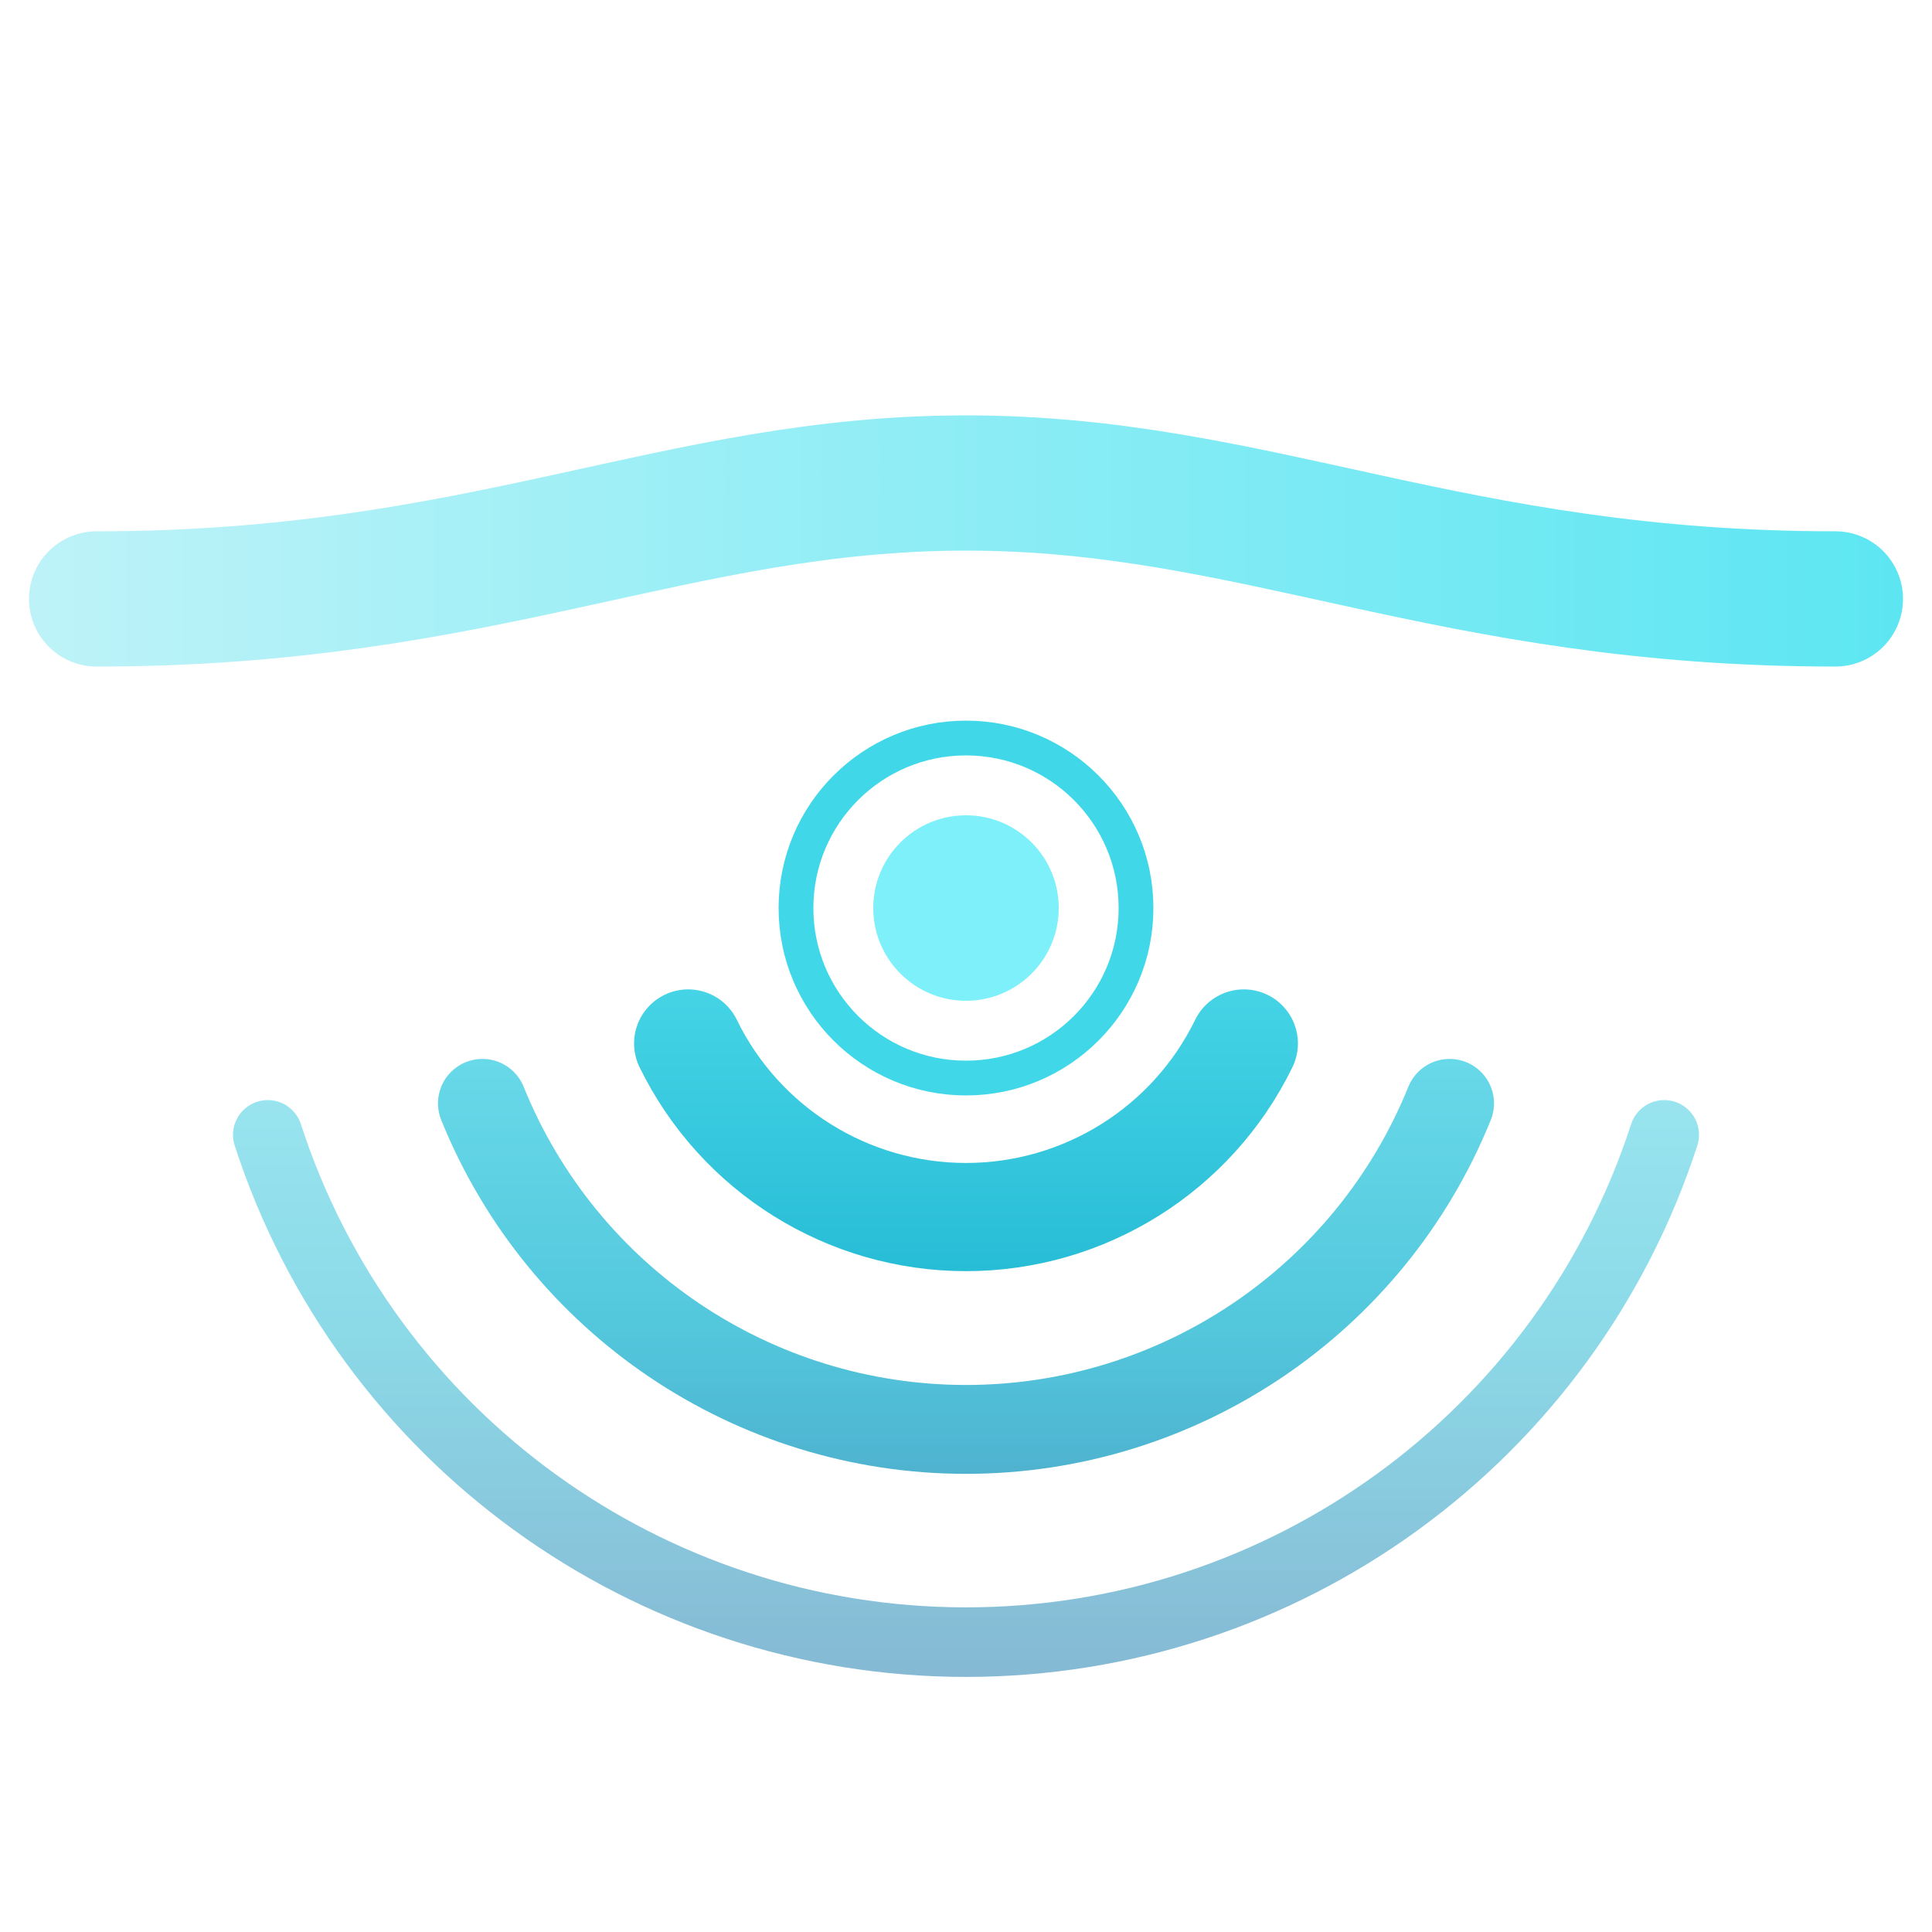
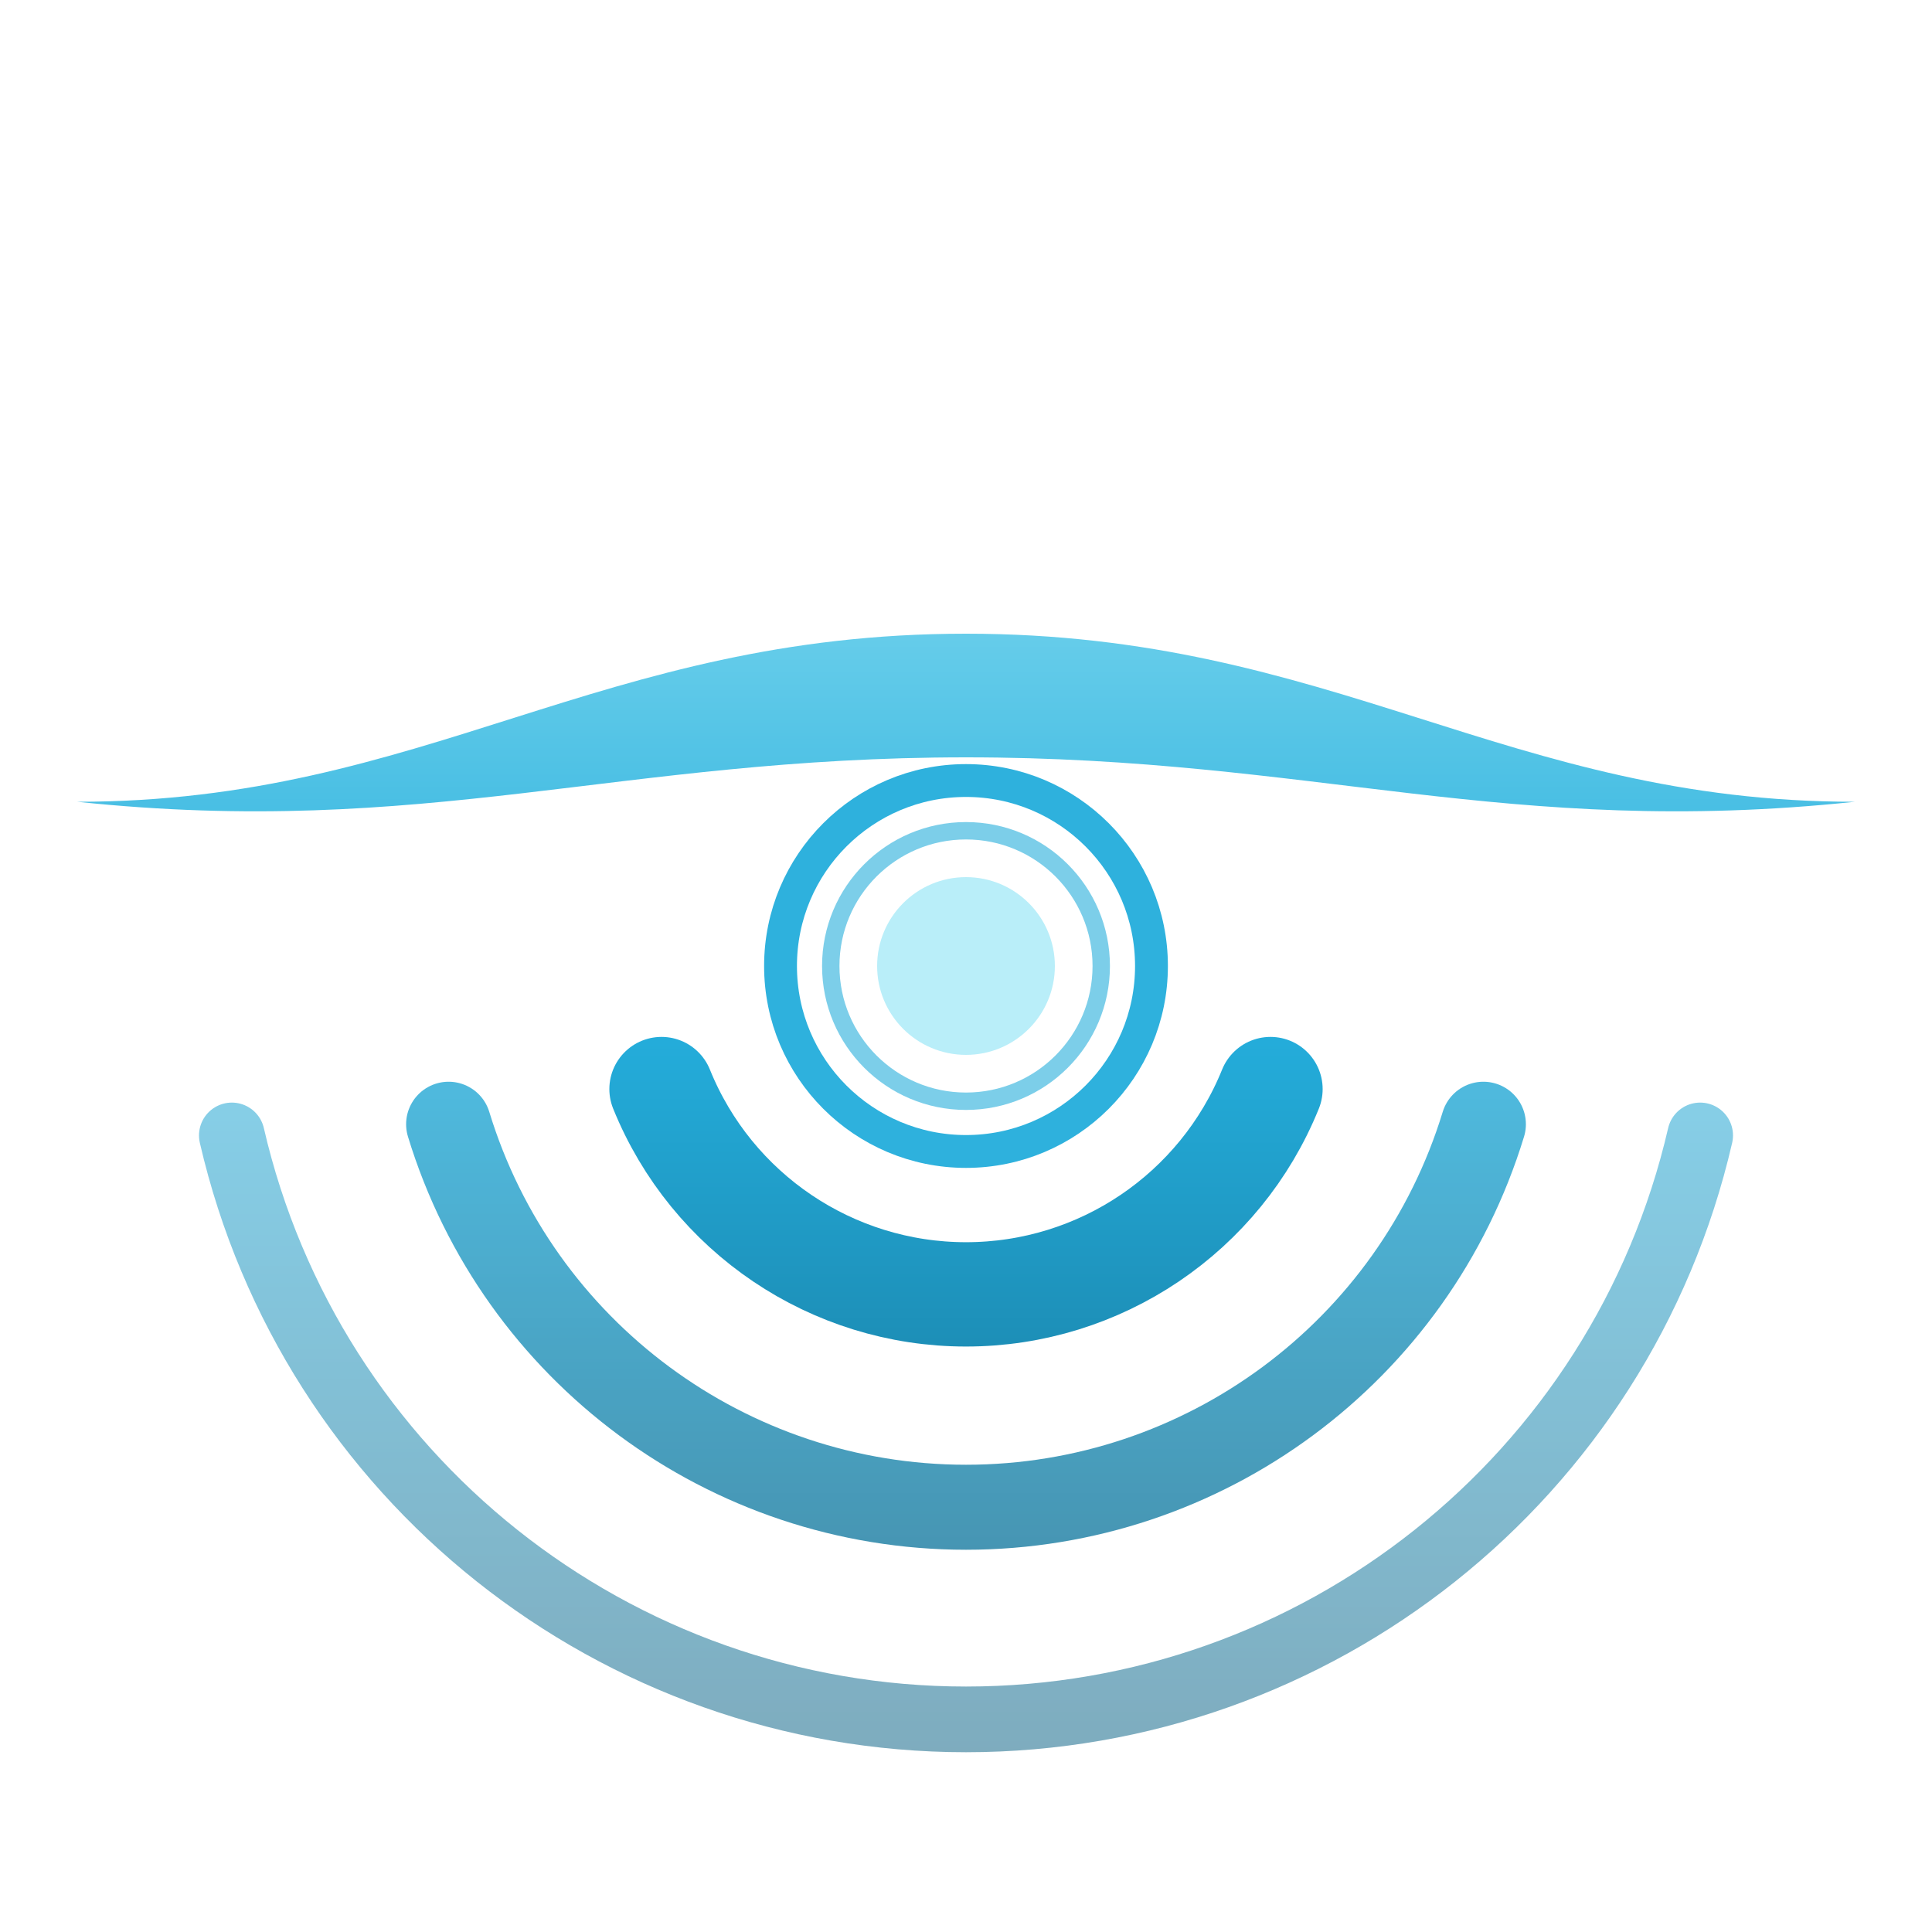
<svg xmlns="http://www.w3.org/2000/svg" viewBox="0 0 100 100" width="100" height="100">
  <defs>
-     <linearGradient id="mk-on-dark-line" gradientUnits="userSpaceOnUse" x1="0" y1="0" x2="100" y2="0">
-       <stop offset="0" stop-color="#BFF3F8" />
-       <stop offset="1" stop-color="#5BE6F2" />
-     </linearGradient>
-     <linearGradient id="mk-on-dark-depth" gradientUnits="userSpaceOnUse" x1="0" y1="40" x2="0" y2="92">
-       <stop offset="0" stop-color="#5BE6F2" />
-       <stop offset="0.55" stop-color="#22B8D3" />
-       <stop offset="1" stop-color="#1266A0" />
+     <linearGradient id="mk-on-dark-g" gradientUnits="userSpaceOnUse" x1="0" y1="22" x2="0" y2="92">
+       <stop offset="0" stop-color="#88DDF2" />
+       <stop offset="0.45" stop-color="#24ADDB" />
+       <stop offset="1" stop-color="#136586" />
    </linearGradient>
  </defs>
-   <path d="M5,31.0 C25,31.0 35,25.0 50,25.0 S75,31.0 95,31.0" fill="none" stroke="url(#mk-on-dark-line)" stroke-width="7" stroke-linecap="round" />
-   <path d="M64.38,54.01 A16,16 0 0 1 35.62,54.01" fill="none" stroke="url(#mk-on-dark-depth)" stroke-width="5.6" stroke-linecap="round" opacity="1.0" />
-   <path d="M75.03,57.11 A27,27 0 0 1 24.97,57.11" fill="none" stroke="url(#mk-on-dark-depth)" stroke-width="4.6" stroke-linecap="round" opacity="0.78" />
-   <path d="M86.14,58.74 A38,38 0 0 1 13.86,58.74" fill="none" stroke="url(#mk-on-dark-depth)" stroke-width="3.6" stroke-linecap="round" opacity="0.52" />
-   <circle cx="50.0" cy="47.0" r="8.8" fill="none" stroke="#2BD4E6" stroke-width="1.8" opacity="0.9" />
-   <circle cx="50.0" cy="47.0" r="4.8" fill="#7DF0FA" />
+   <path d="M4,41.5 C22,41.5 31,32.8 50,32.8 C69,32.8 78,41.5 96,41.5 C78,43.4 68,39.2 50,39.2 C32,39.2 22,43.4 4,41.5 Z" fill="url(#mk-on-dark-g)" />
+   <path d="M65.76,56.37 A17,17 0 0 1 34.24,56.37" fill="none" stroke="url(#mk-on-dark-g)" stroke-width="5.4" stroke-linecap="round" opacity="1.0" />
+   <path d="M76.78,58.19 A28,28 0 0 1 23.22,58.19" fill="none" stroke="url(#mk-on-dark-g)" stroke-width="4.4" stroke-linecap="round" opacity="0.8" />
+   <path d="M88.00,58.77 A39,39 0 0 1 12.00,58.77" fill="none" stroke="url(#mk-on-dark-g)" stroke-width="3.4" stroke-linecap="round" opacity="0.55" />
+   <circle cx="50.0" cy="50.0" r="9.6" fill="none" stroke="#24ADDB" stroke-width="1.7" opacity="0.95" />
+   <circle cx="50.0" cy="50.0" r="7.0" fill="none" stroke="#24ADDB" stroke-width="0.9" opacity="0.6" />
+   <circle cx="50.0" cy="50.0" r="4.6" fill="#B9EEF9" />
</svg>
